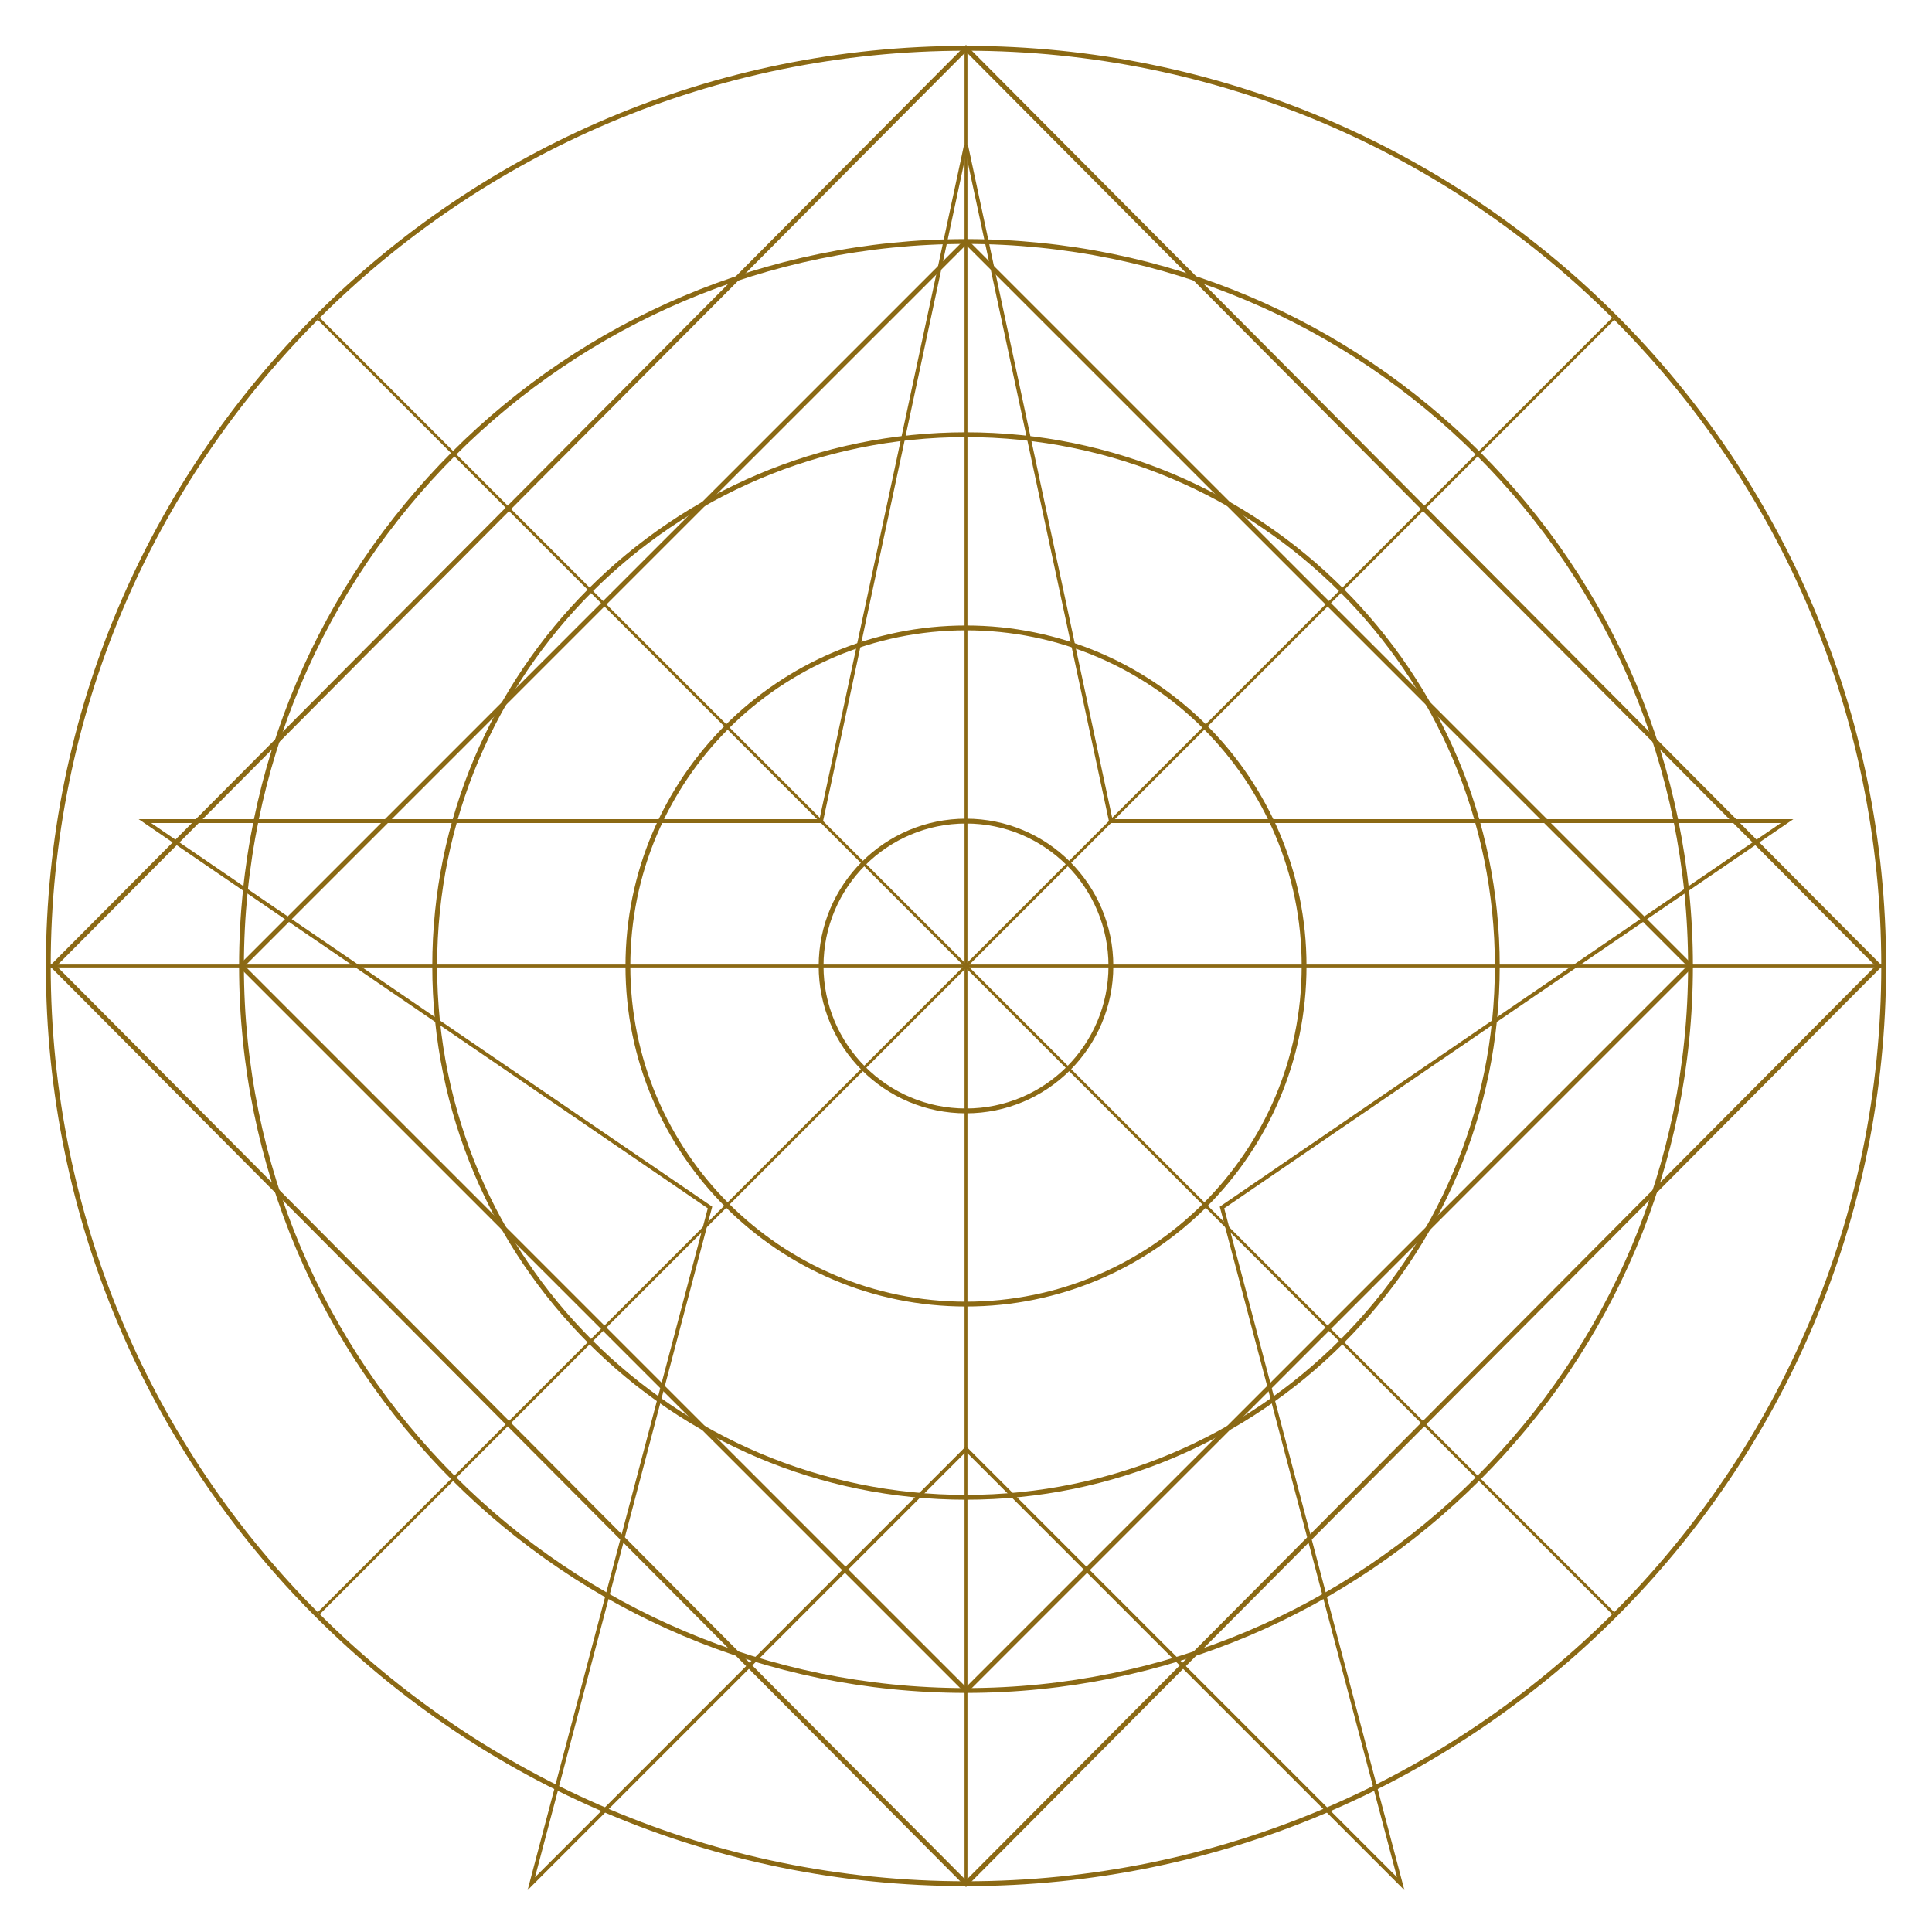
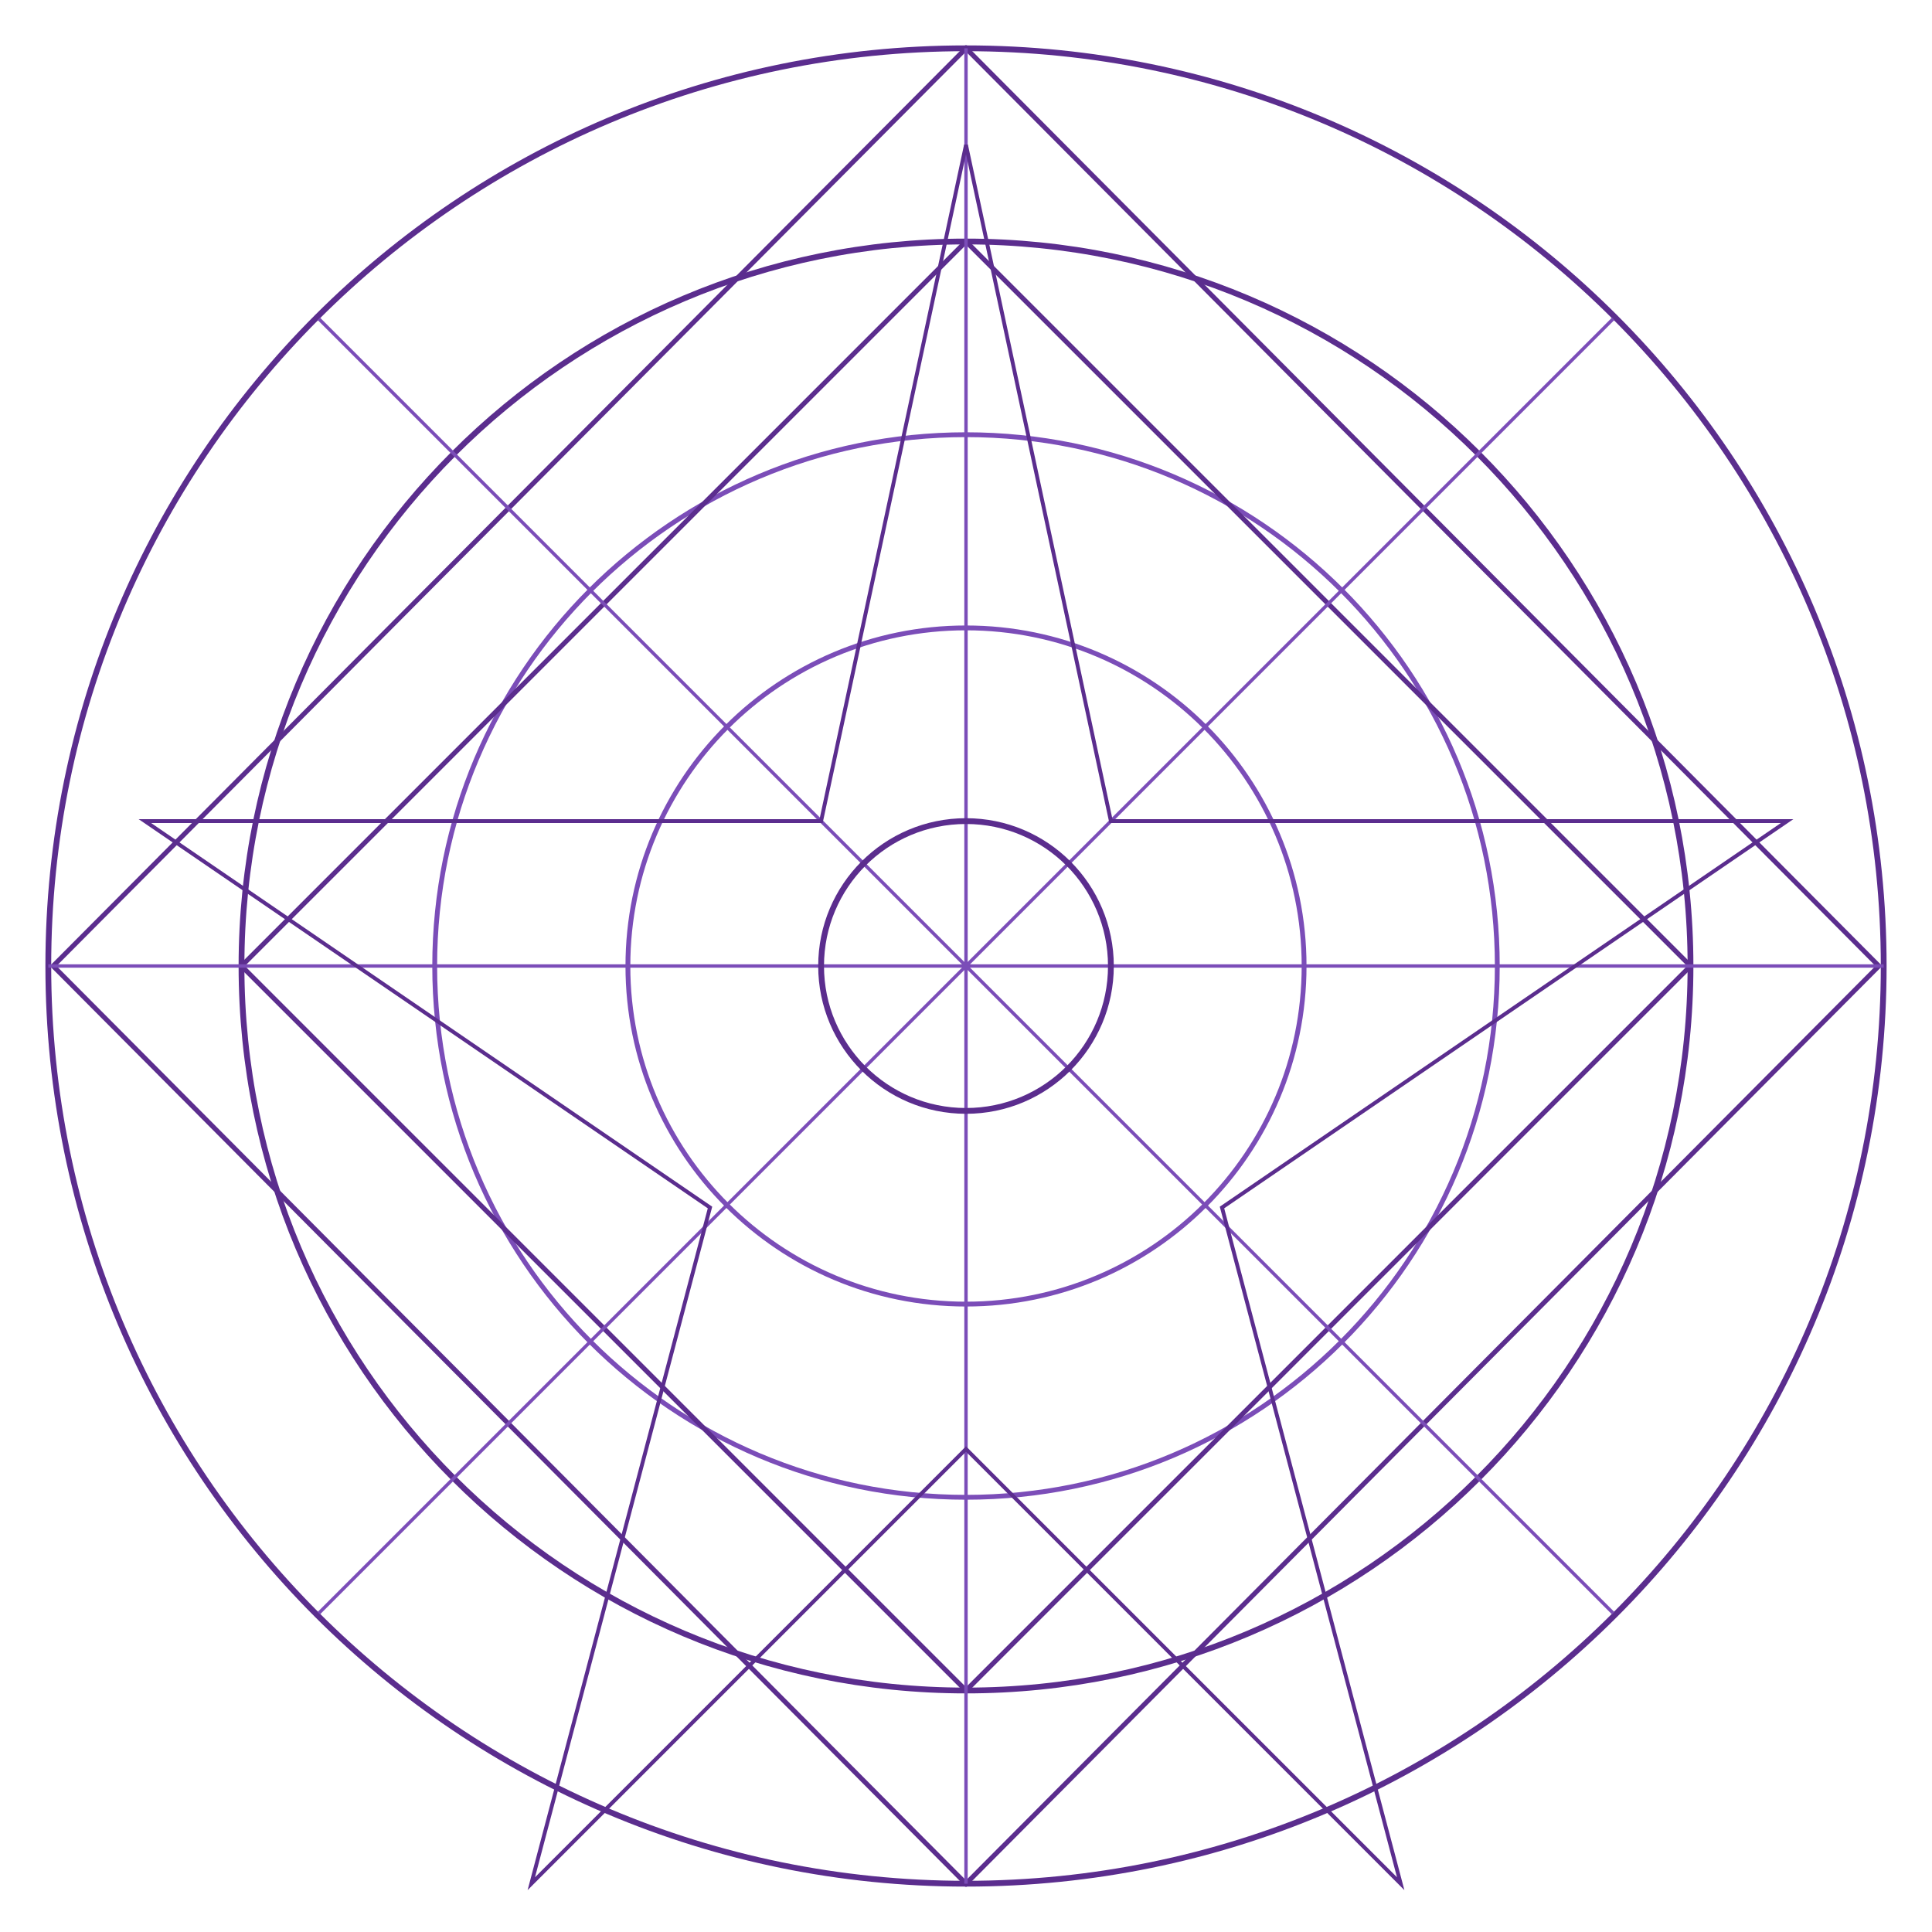
<svg xmlns="http://www.w3.org/2000/svg" viewBox="0 0 400 400" fill="none">
-   <circle cx="200" cy="200" r="190" stroke="#8B6914" stroke-width="1" />
-   <circle cx="200" cy="200" r="150" stroke="#8B6914" stroke-width="1" />
-   <circle cx="200" cy="200" r="110" stroke="#8B6914" stroke-width="1" />
-   <circle cx="200" cy="200" r="70" stroke="#8B6914" stroke-width="1" />
-   <polygon points="200,10 389,200 200,390 11,200" stroke="#8B6914" stroke-width="1" />
-   <polygon points="200,50 350,200 200,350 50,200" stroke="#8B6914" stroke-width="1" />
-   <line x1="200" y1="10" x2="200" y2="390" stroke="#8B6914" stroke-width="0.6" />
-   <line x1="10" y1="200" x2="390" y2="200" stroke="#8B6914" stroke-width="0.6" />
-   <line x1="66" y1="66" x2="334" y2="334" stroke="#8B6914" stroke-width="0.6" />
-   <line x1="334" y1="66" x2="66" y2="334" stroke="#8B6914" stroke-width="0.6" />
-   <circle cx="200" cy="200" r="30" stroke="#8B6914" stroke-width="1" />
-   <polygon points="200,30 230,170 370,170 253,250 290,390 200,300 110,390 147,250 30,170 170,170" stroke="#8B6914" stroke-width="0.8" />
+   <circle cx="200" cy="200" r="190" stroke="#5B2D8E" stroke-width="1.2" />
+   <circle cx="200" cy="200" r="150" stroke="#5B2D8E" stroke-width="1.2" />
+   <circle cx="200" cy="200" r="110" stroke="#7B4DB8" stroke-width="1" />
+   <circle cx="200" cy="200" r="70" stroke="#7B4DB8" stroke-width="1" />
+   <polygon points="200,10 389,200 200,390 11,200" stroke="#5B2D8E" stroke-width="1" />
+   <polygon points="200,50 350,200 200,350 50,200" stroke="#5B2D8E" stroke-width="1" />
+   <line x1="200" y1="10" x2="200" y2="390" stroke="#7B4DB8" stroke-width="0.7" />
+   <line x1="10" y1="200" x2="390" y2="200" stroke="#7B4DB8" stroke-width="0.7" />
+   <line x1="66" y1="66" x2="334" y2="334" stroke="#7B4DB8" stroke-width="0.7" />
+   <line x1="334" y1="66" x2="66" y2="334" stroke="#7B4DB8" stroke-width="0.7" />
+   <circle cx="200" cy="200" r="30" stroke="#5B2D8E" stroke-width="1.2" />
+   <polygon points="200,30 230,170 370,170 253,250 290,390 200,300 110,390 147,250 30,170 170,170" stroke="#5B2D8E" stroke-width="0.8" />
</svg>
